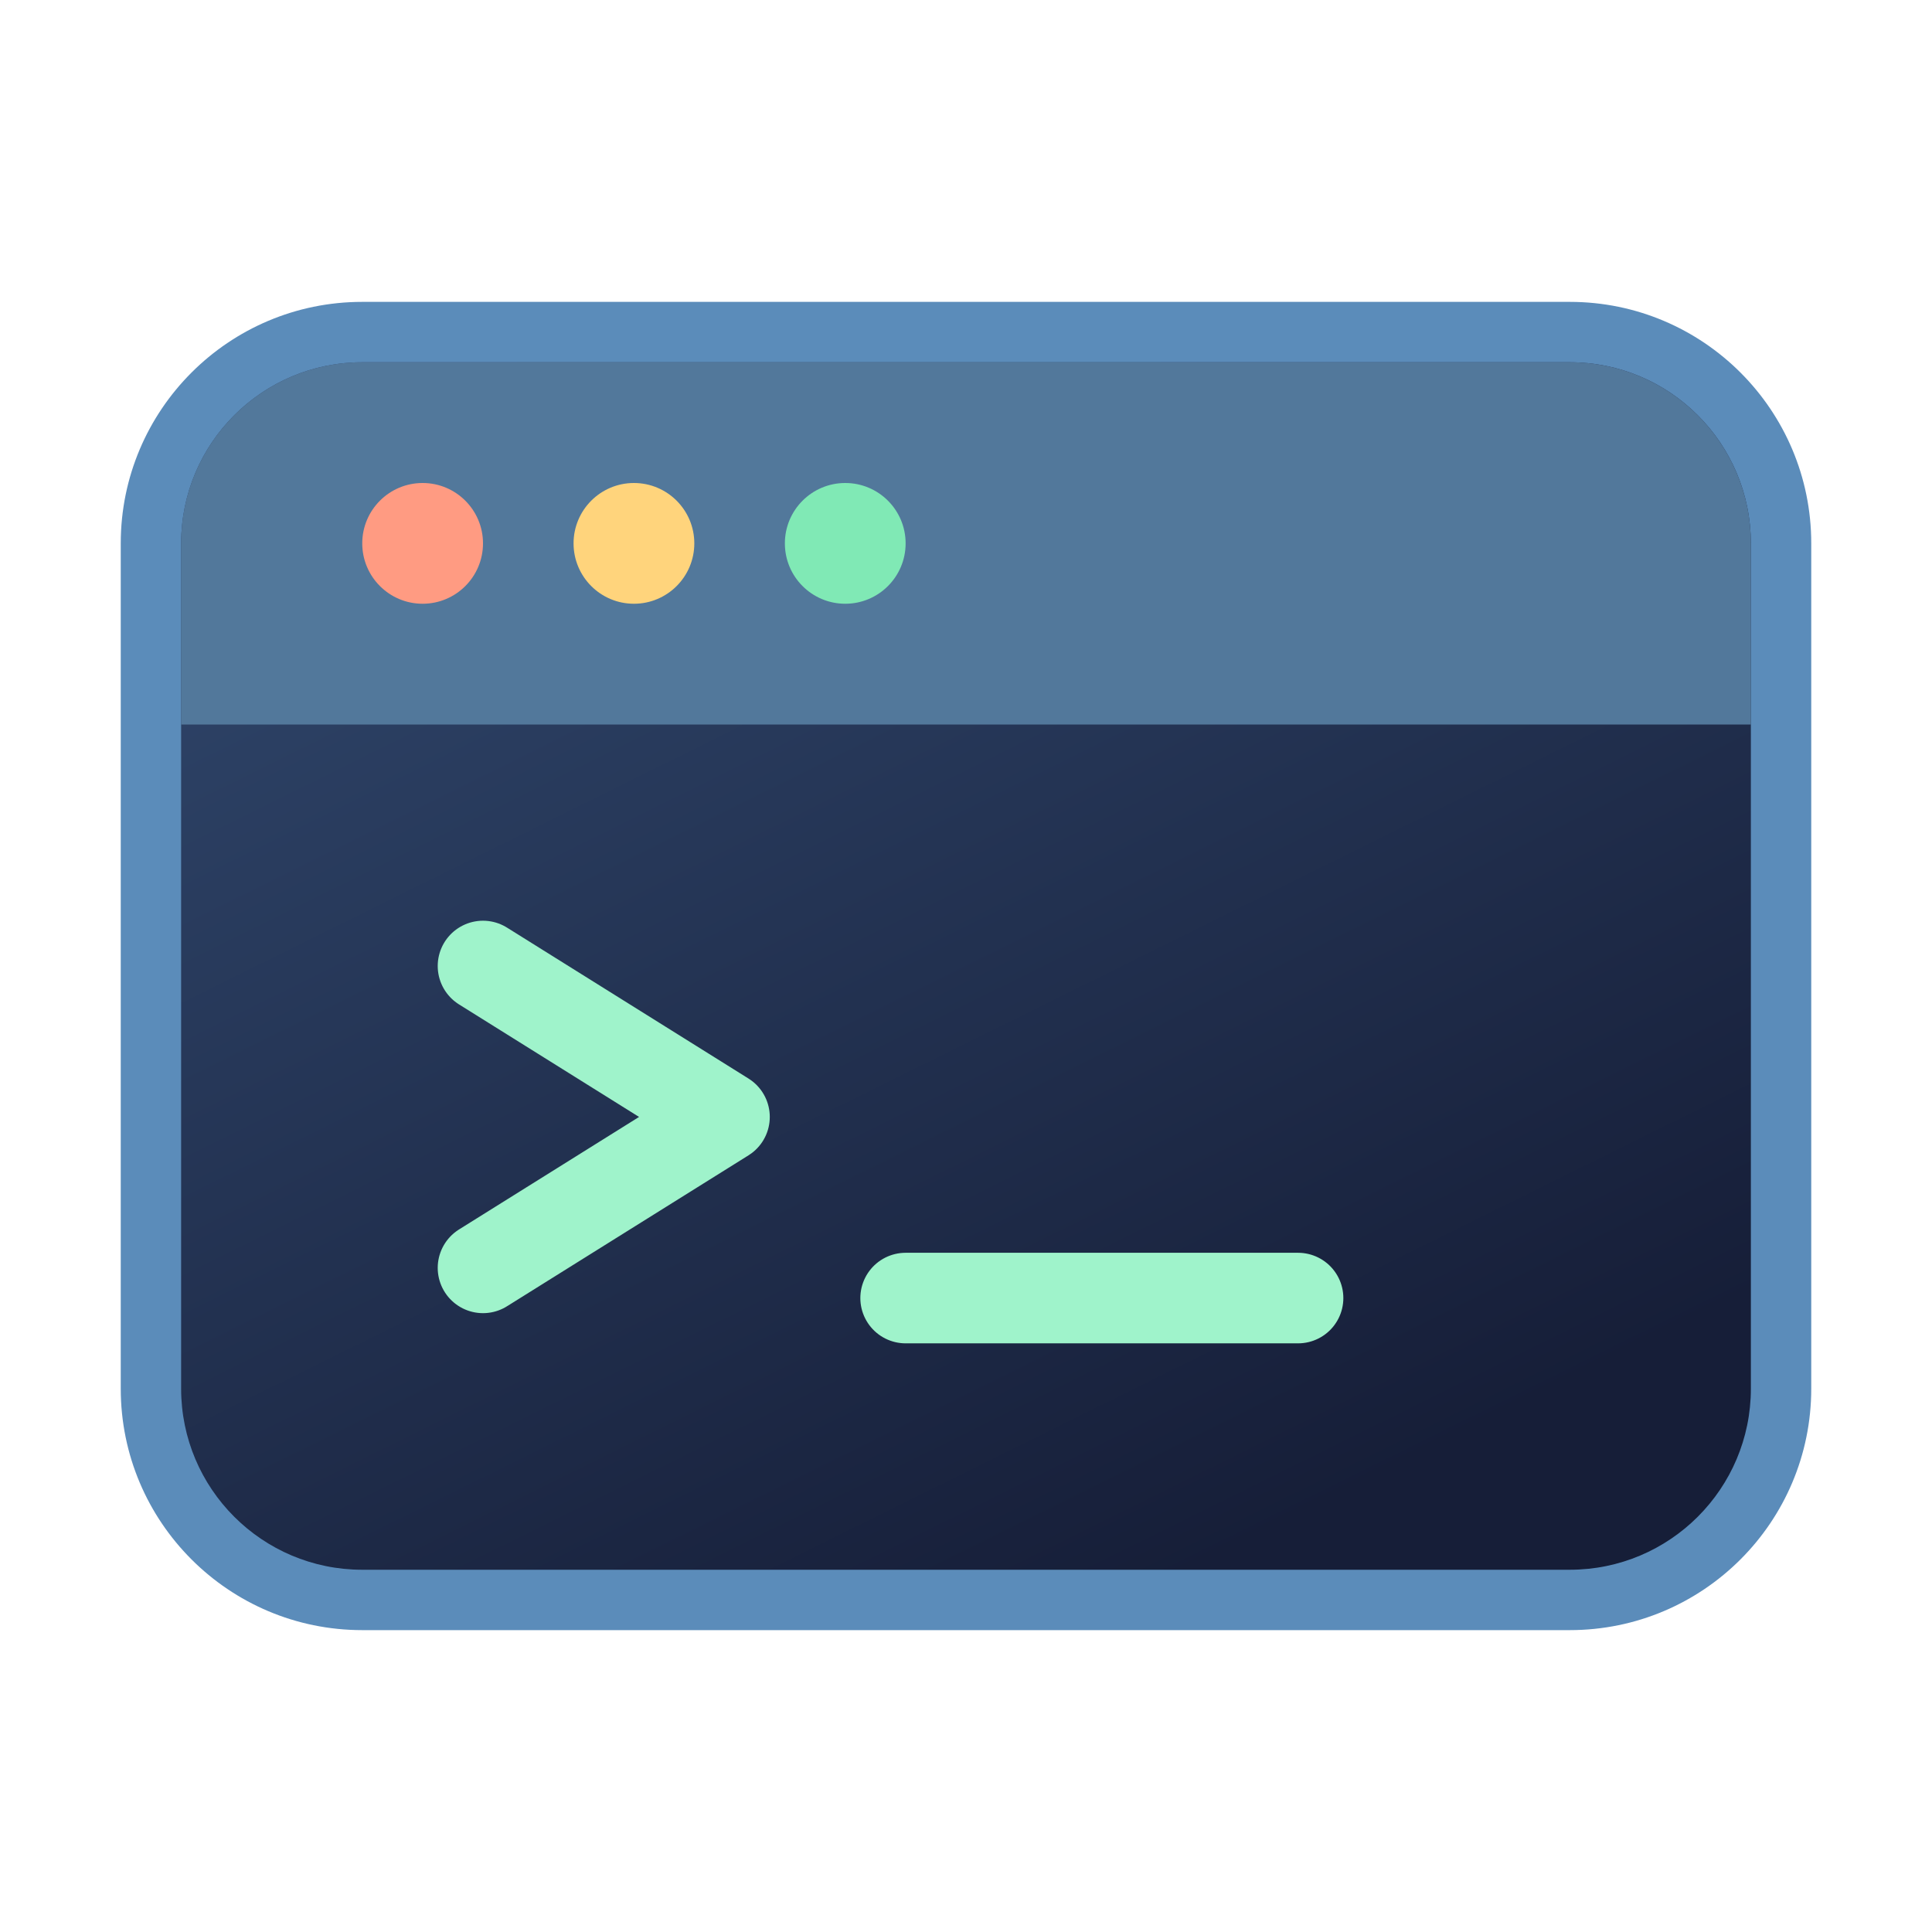
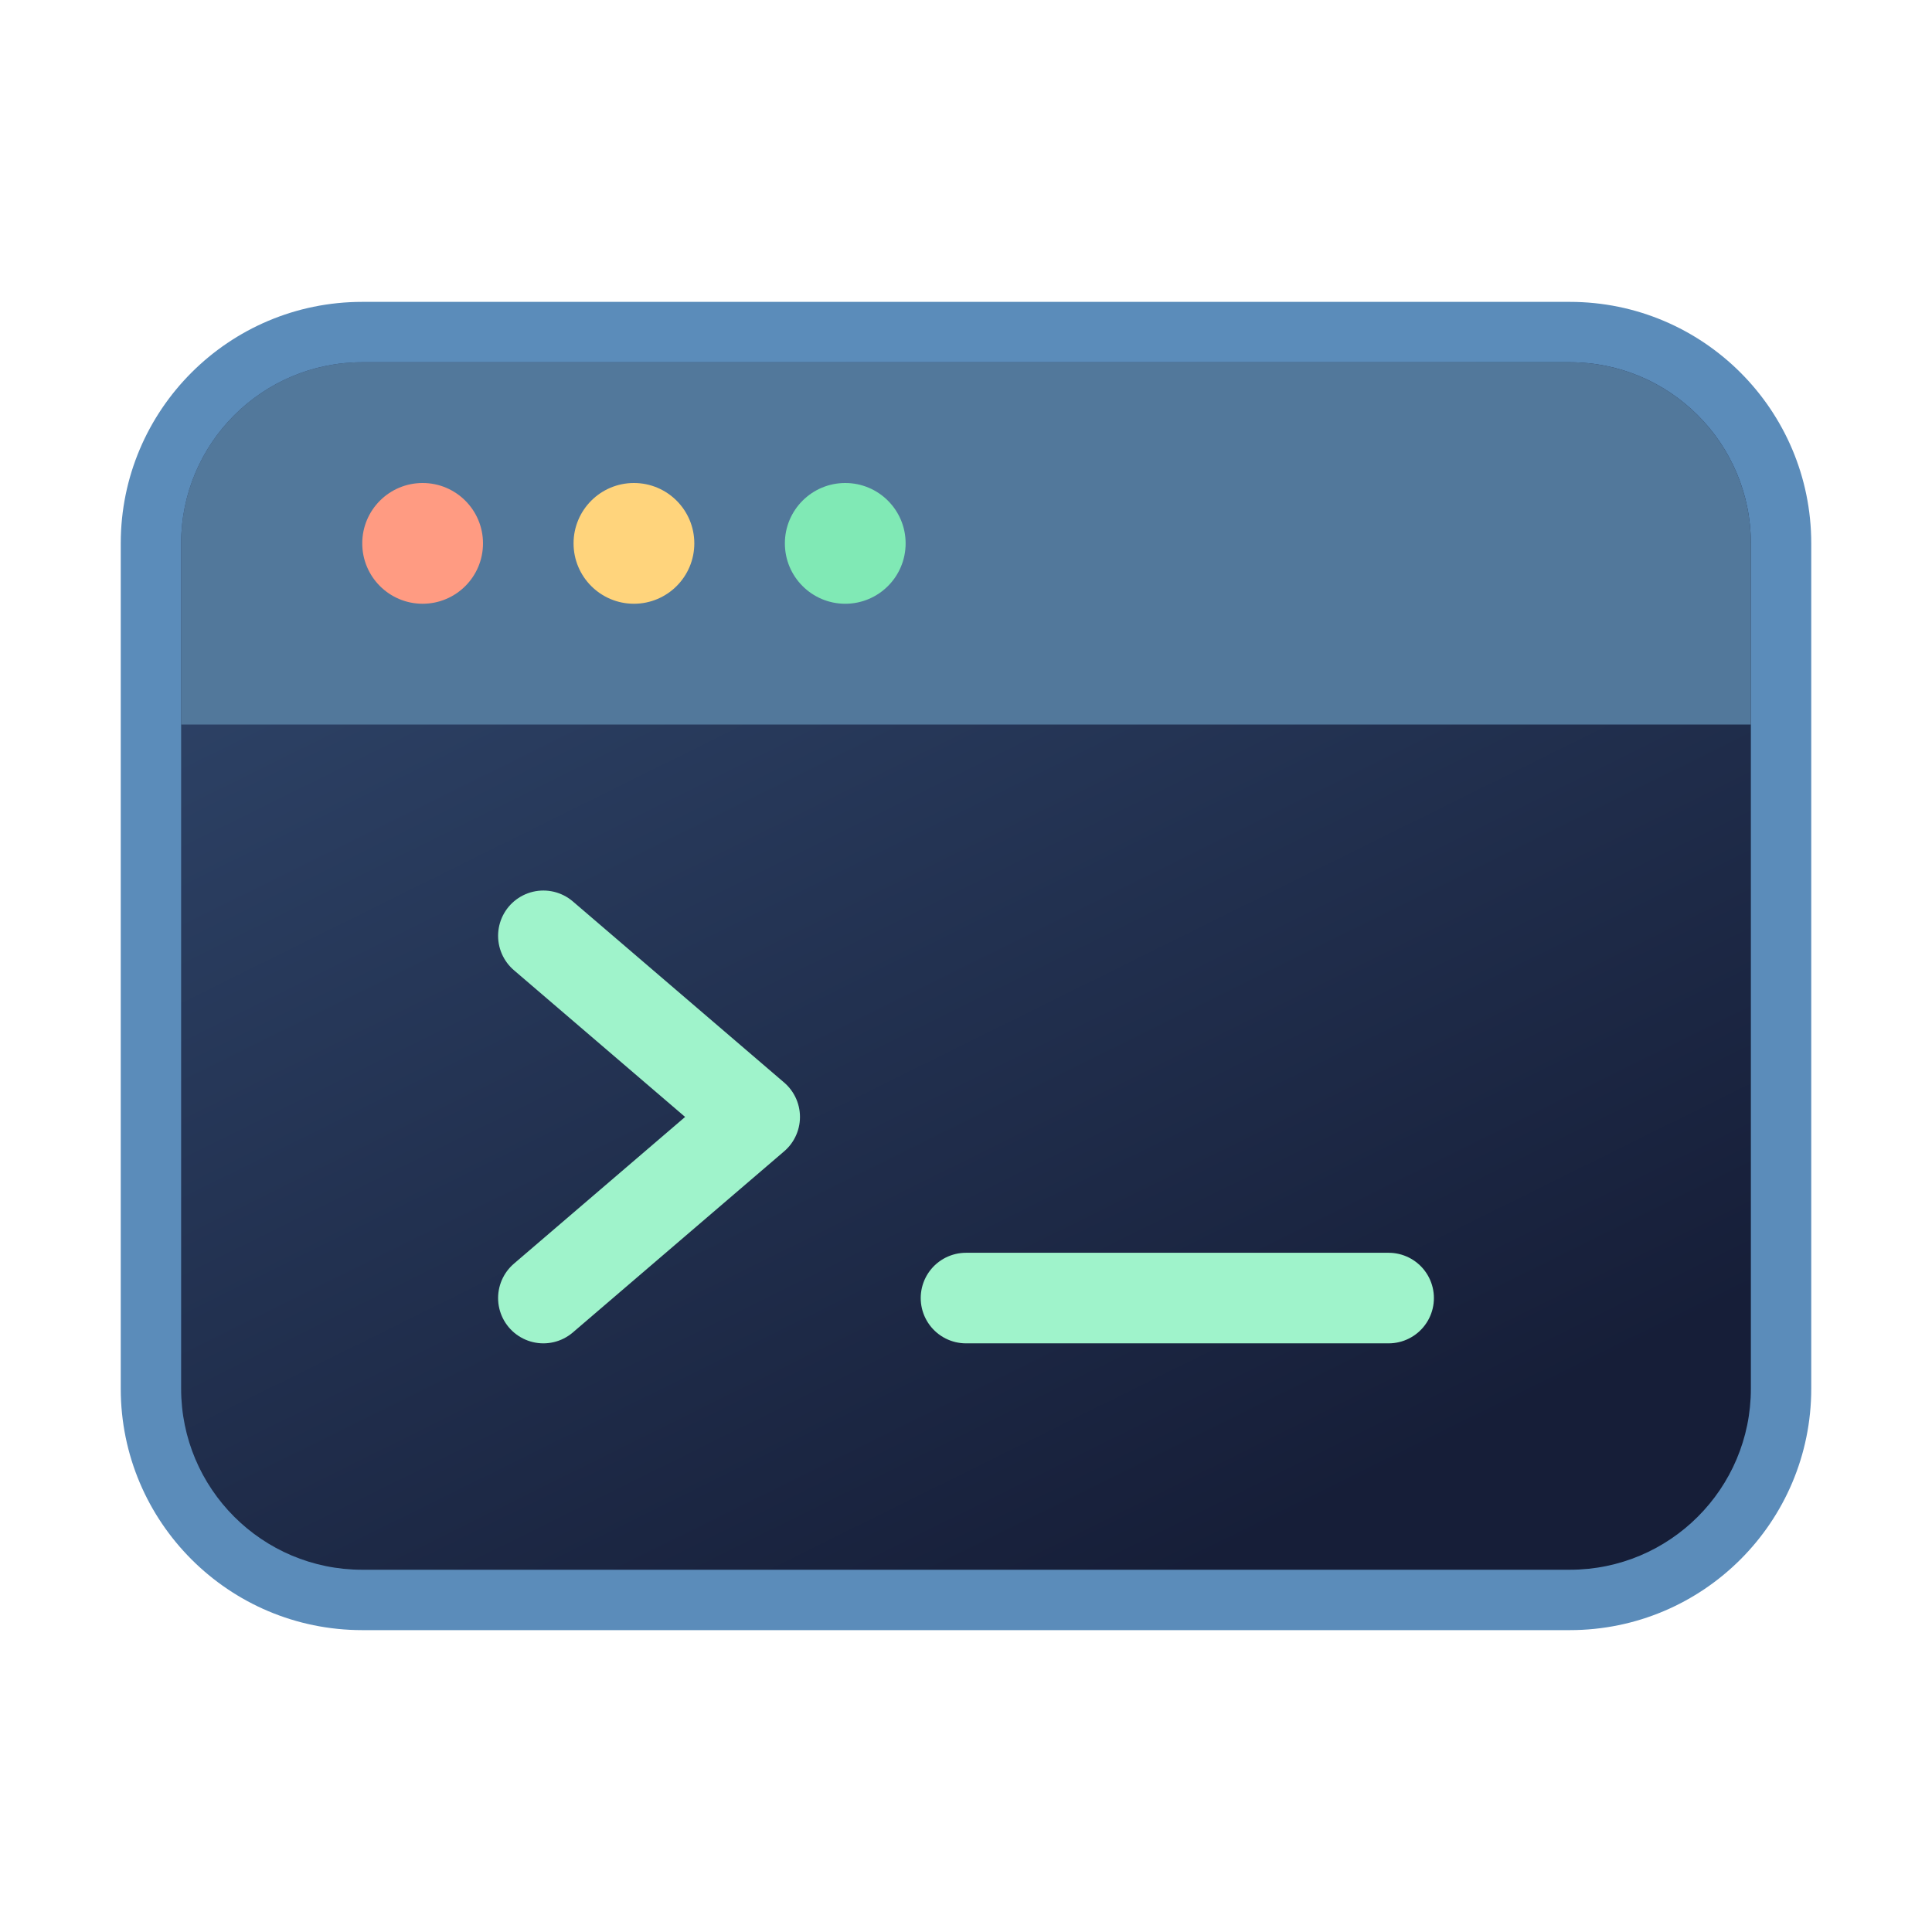
<svg xmlns="http://www.w3.org/2000/svg" viewBox="0 0 64 64">
  <defs>
    <linearGradient id="screen" x2=".65" y2="1" gradientUnits="objectBoundingBox">
      <stop stop-color="#324a70" />
      <stop offset="1" stop-color="#161e38" />
    </linearGradient>
  </defs>
  <rect x="4" y="10" width="56" height="44" rx="8" fill="#5b8cba" />
  <rect x="6" y="12" width="52" height="40" rx="6" fill="url(#screen)" />
  <path d="M6 24v-6a6 6 0 0 1 6-6h40a6 6 0 0 1 6 6v6Z" fill="#52789b" />
  <circle cx="14" cy="18" r="2" fill="#ff9b82" />
  <circle cx="21" cy="18" r="2" fill="#ffd47c" />
  <circle cx="28" cy="18" r="2" fill="#80e9b5" />
-   <path d="m16 32 8 5-8 5m14 1h13" fill="none" stroke="#9ff3cb" stroke-width="3" stroke-linecap="round" stroke-linejoin="round" />
+   <path d="m18 31 7 6-7 6m14 0h14" fill="none" stroke="#9ff3cb" stroke-width="3" stroke-linecap="round" stroke-linejoin="round" />
</svg>
